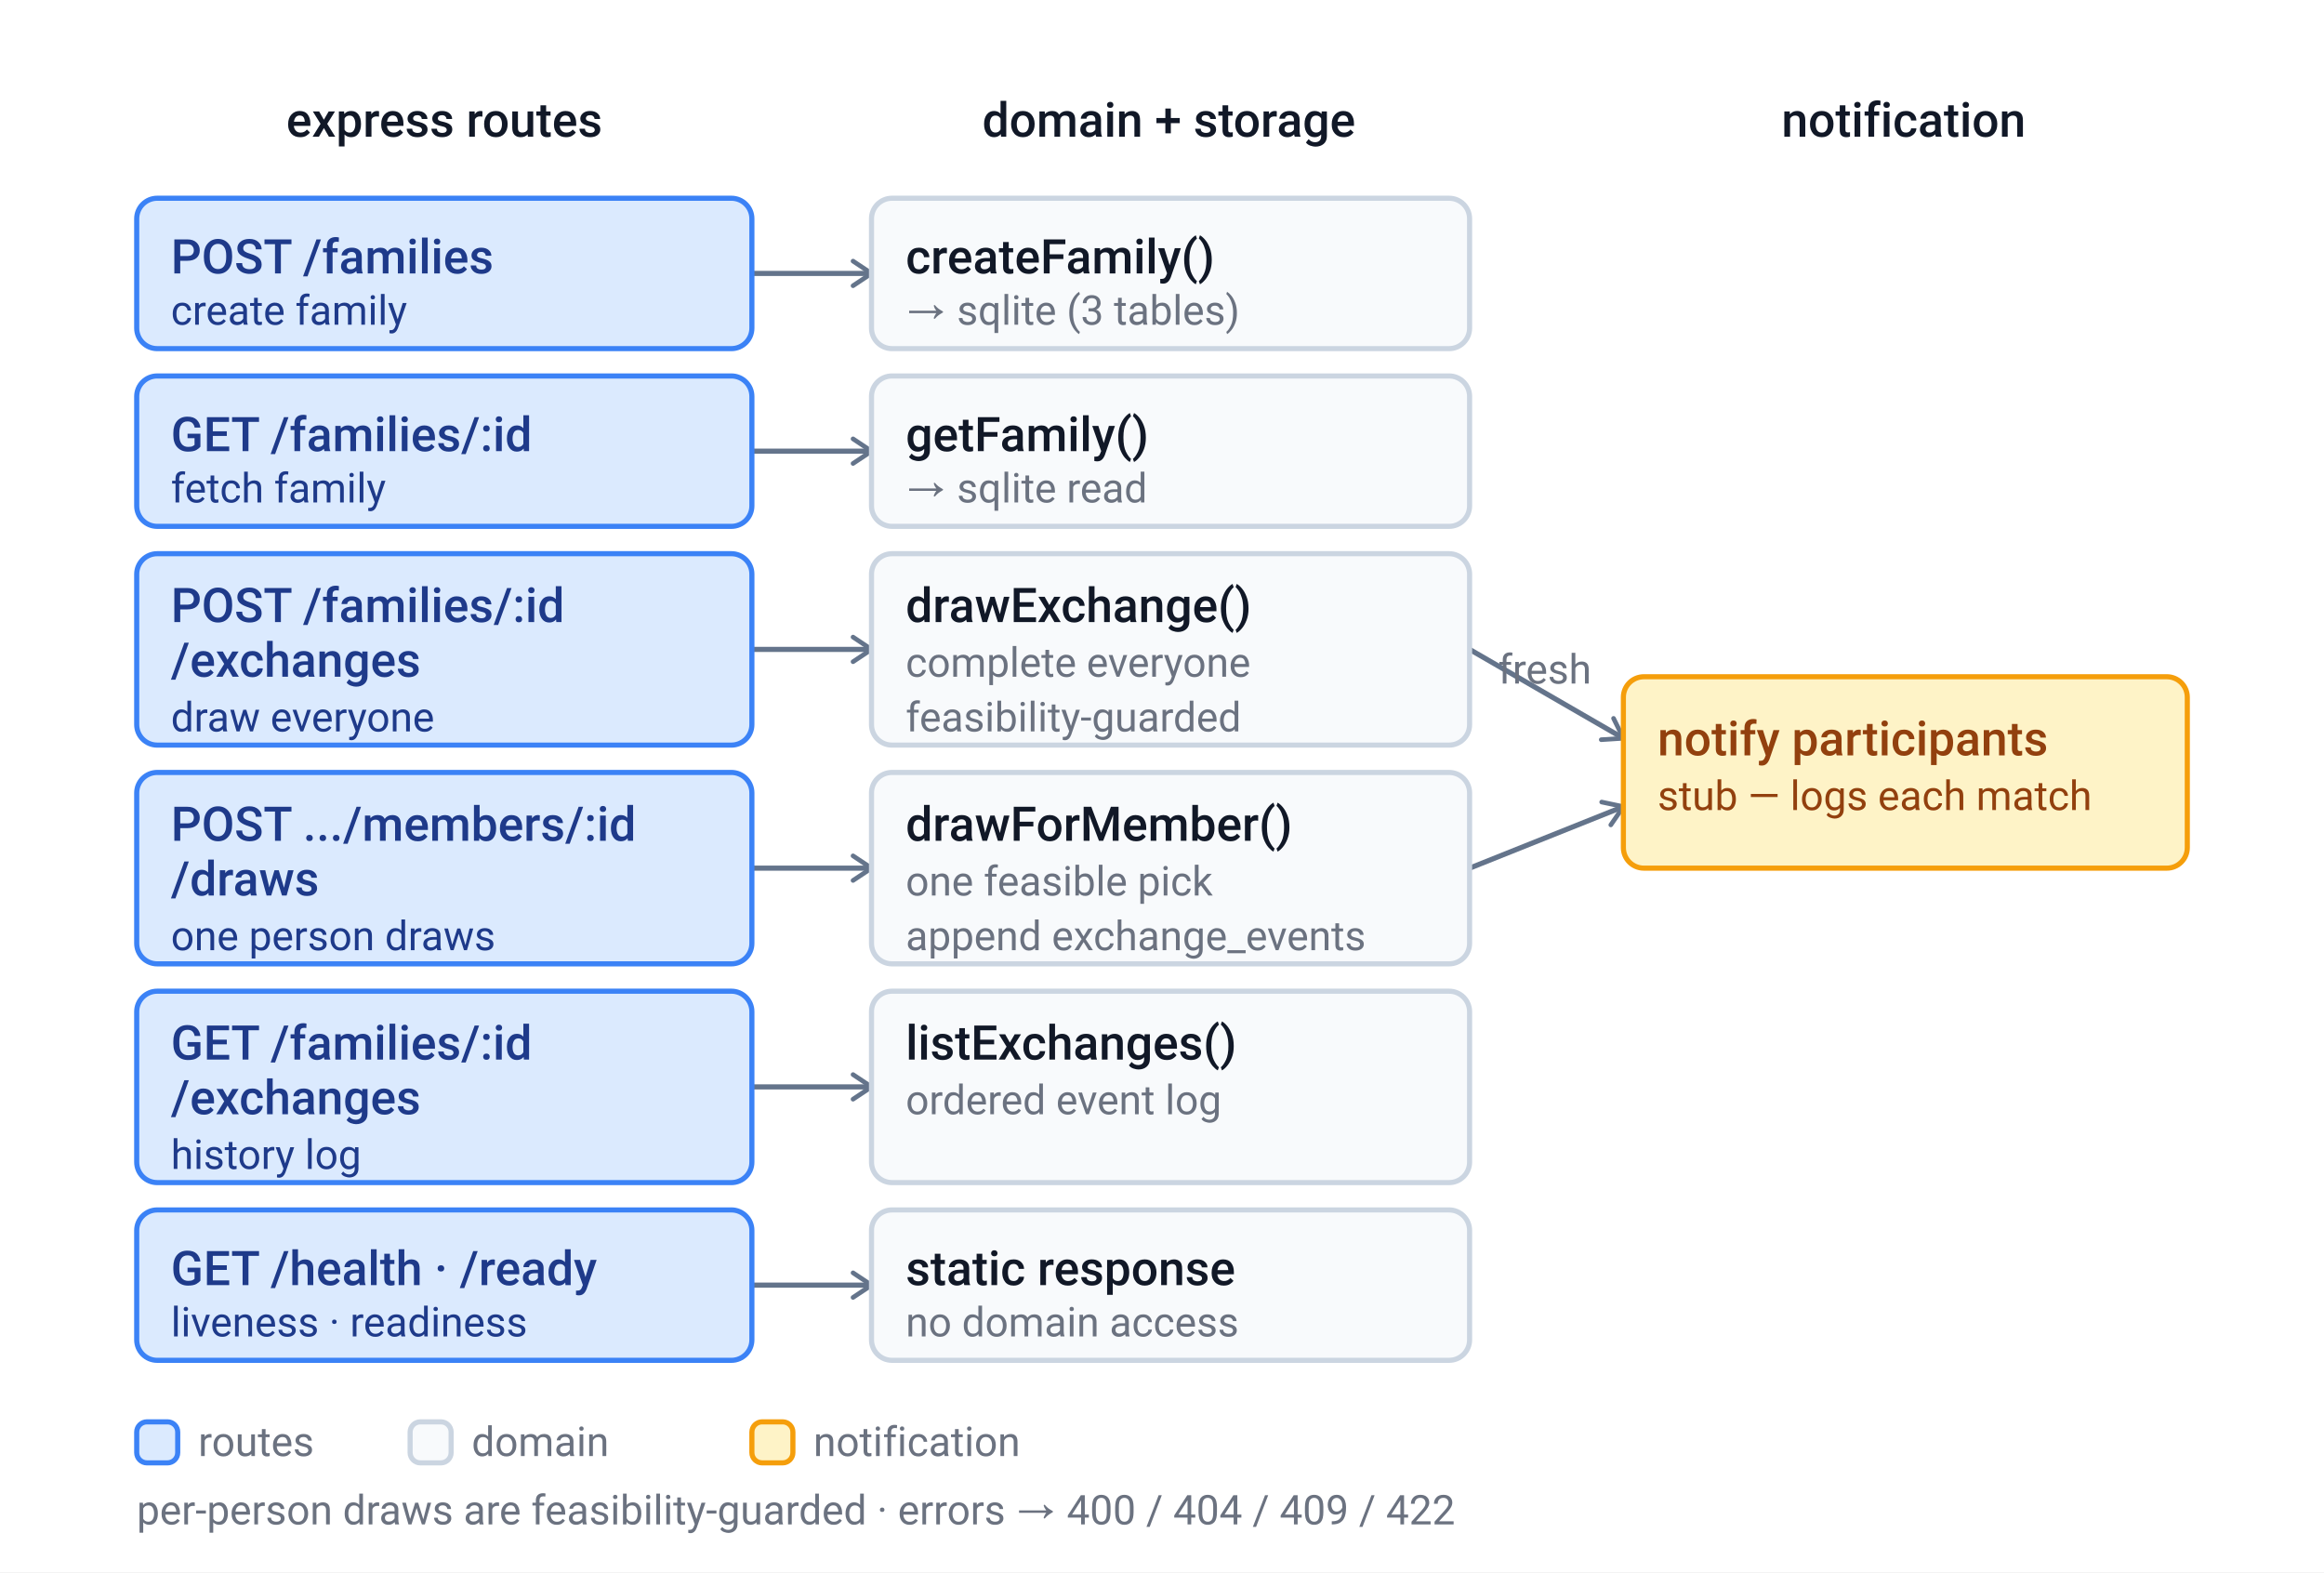
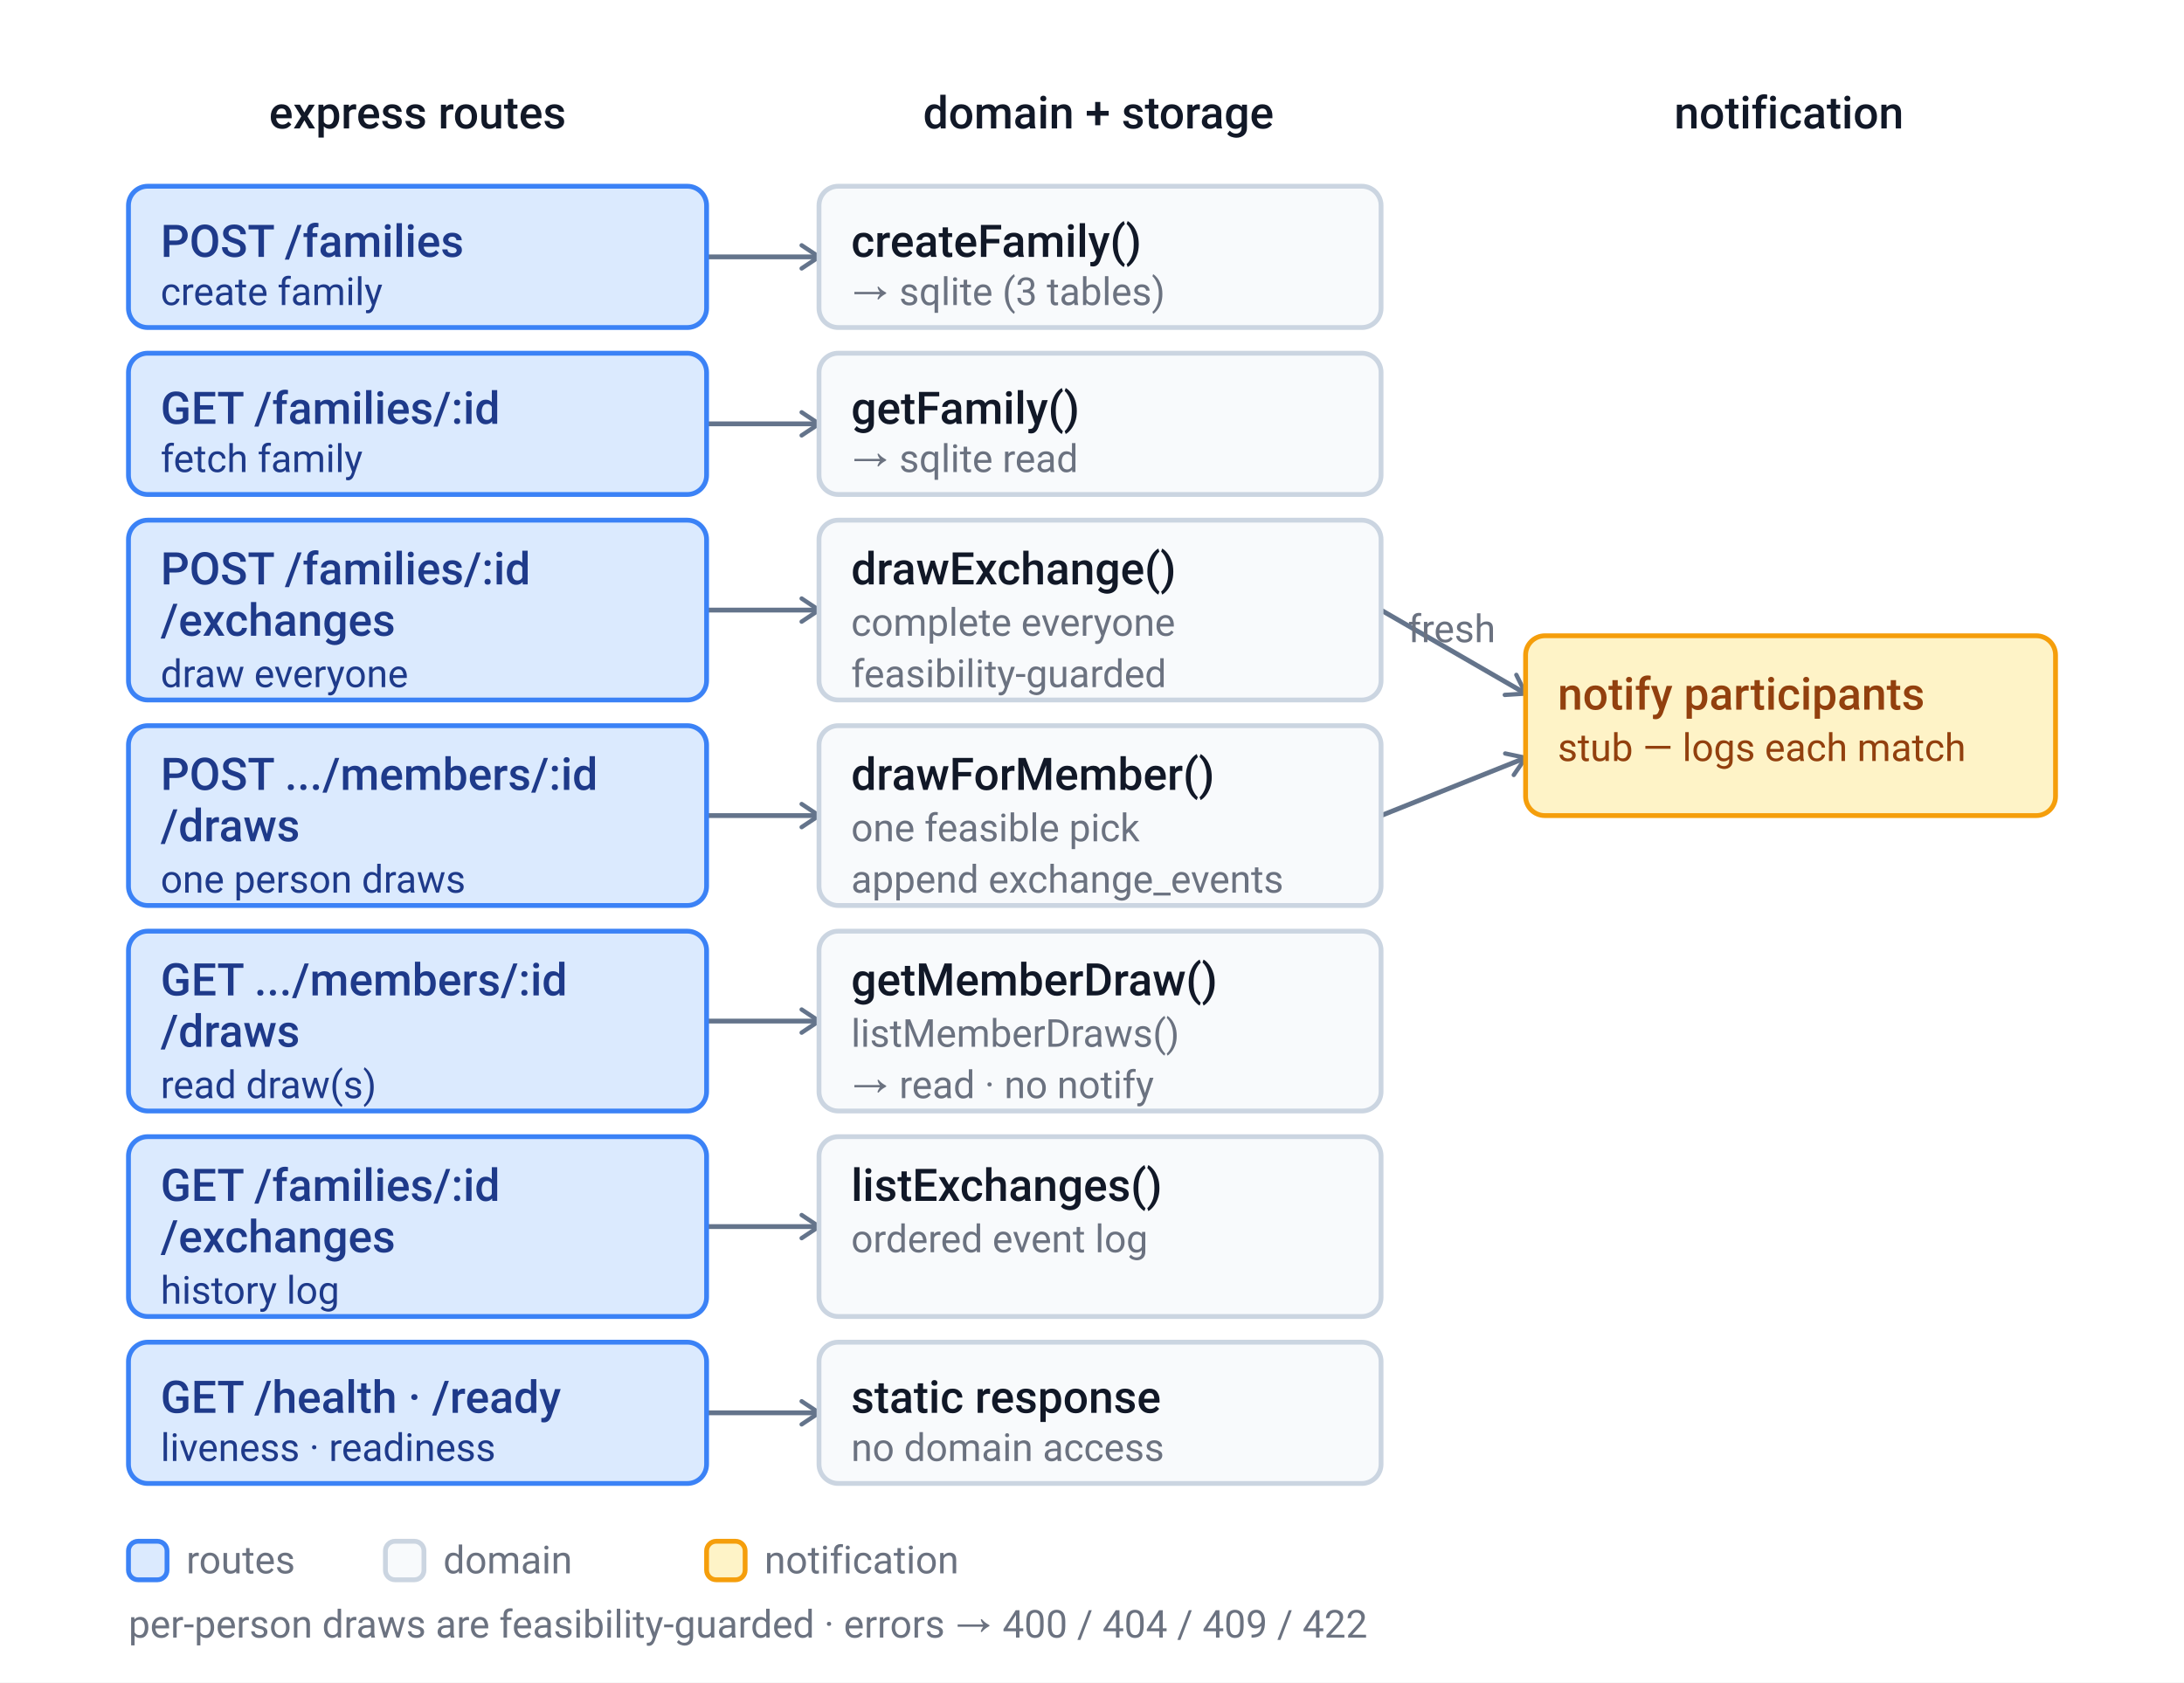
- <svg xmlns="http://www.w3.org/2000/svg" width="100%" viewBox="0 0 680 460" role="img">
+ <svg xmlns="http://www.w3.org/2000/svg" width="100%" viewBox="0 0 680 524" role="img">
  <style>
text{font-family:-apple-system,BlinkMacSystemFont,"Segoe UI",Roboto,Helvetica,Arial,sans-serif;}
/* light theme (default / fallback) */
.bg{fill:#ffffff;}
.t{font-size:14px;fill:#1f2937;}
.th{font-size:14px;font-weight:500;fill:#111827;}
.ts{font-size:12px;fill:#6b7280;}
.conn{stroke:#64748b;stroke-width:1.5;fill:none;}
.box{fill:#f8fafc;stroke:#cbd5e1;stroke-width:1.5;}
.c-blue rect{fill:#dbeafe;stroke:#3b82f6;stroke-width:1.5;}
.c-blue text{fill:#1e3a8a;}
.c-amber rect{fill:#fef3c7;stroke:#f59e0b;stroke-width:1.5;}
.c-amber text{fill:#92400e;}
/* dark theme — applied automatically when the viewer prefers dark */
@media (prefers-color-scheme: dark){
.bg{fill:#0f172a;}
.t{fill:#e2e8f0;}
.th{fill:#f1f5f9;}
.ts{fill:#94a3b8;}
.conn{stroke:#94a3b8;}
.box{fill:#1e293b;stroke:#475569;}
.c-blue rect{fill:#1e3a8a;stroke:#60a5fa;}
.c-blue text{fill:#bfdbfe;}
.c-amber rect{fill:#7c2d12;stroke:#fbbf24;}
.c-amber text{fill:#fde68a;}
}
</style>
  <defs>
    <marker id="arrow" viewBox="0 0 10 10" refX="8" refY="5" markerWidth="6" markerHeight="6" orient="auto-start-reverse">
      <path class="conn" d="M2 1L8 5L2 9" stroke-linecap="round" stroke-linejoin="round" />
    </marker>
  </defs>
-   <rect class="bg" x="0" y="0" width="680" height="460" />
+   <rect class="bg" x="0" y="0" width="680" height="524" />
  <text class="th" x="130" y="40" text-anchor="middle">express routes</text>
  <text class="th" x="342" y="40" text-anchor="middle">domain + storage</text>
  <text class="th" x="557" y="40" text-anchor="middle">notification</text>
  <line class="conn" x1="220" y1="80" x2="255" y2="80" marker-end="url(#arrow)" />
  <line class="conn" x1="220" y1="132" x2="255" y2="132" marker-end="url(#arrow)" />
  <line class="conn" x1="220" y1="190" x2="255" y2="190" marker-end="url(#arrow)" />
  <line class="conn" x1="220" y1="254" x2="255" y2="254" marker-end="url(#arrow)" />
  <line class="conn" x1="220" y1="318" x2="255" y2="318" marker-end="url(#arrow)" />
-   <line class="conn" x1="220" y1="376" x2="255" y2="376" marker-end="url(#arrow)" />
+   <line class="conn" x1="220" y1="382" x2="255" y2="382" marker-end="url(#arrow)" />
+   <line class="conn" x1="220" y1="440" x2="255" y2="440" marker-end="url(#arrow)" />
  <line class="conn" x1="430" y1="190" x2="475" y2="216" marker-end="url(#arrow)" />
  <line class="conn" x1="430" y1="254" x2="475" y2="236" marker-end="url(#arrow)" />
  <text class="ts" x="452" y="200" text-anchor="middle">fresh</text>
  <g class="c-blue">
    <rect x="40" y="58" width="180" height="44" rx="6" />
    <text class="th" x="50" y="80">POST /families</text>
    <text class="ts" x="50" y="95">create family</text>
  </g>
  <g class="c-blue">
    <rect x="40" y="110" width="180" height="44" rx="6" />
    <text class="th" x="50" y="132">GET /families/:id</text>
    <text class="ts" x="50" y="147">fetch family</text>
  </g>
  <g class="c-blue">
    <rect x="40" y="162" width="180" height="56" rx="6" />
    <text class="th" x="50" y="182">POST /families/:id</text>
    <text class="th" x="50" y="198">/exchanges</text>
    <text class="ts" x="50" y="214">draw everyone</text>
  </g>
  <g class="c-blue">
    <rect x="40" y="226" width="180" height="56" rx="6" />
    <text class="th" x="50" y="246">POST .../members/:id</text>
    <text class="th" x="50" y="262">/draws</text>
    <text class="ts" x="50" y="278">one person draws</text>
  </g>
  <g class="c-blue">
    <rect x="40" y="290" width="180" height="56" rx="6" />
-     <text class="th" x="50" y="310">GET /families/:id</text>
-     <text class="th" x="50" y="326">/exchanges</text>
-     <text class="ts" x="50" y="342">history log</text>
+     <text class="th" x="50" y="310">GET .../members/:id</text>
+     <text class="th" x="50" y="326">/draws</text>
+     <text class="ts" x="50" y="342">read draw(s)</text>
  </g>
  <g class="c-blue">
-     <rect x="40" y="354" width="180" height="44" rx="6" />
-     <text class="th" x="50" y="376">GET /health · /ready</text>
-     <text class="ts" x="50" y="391">liveness · readiness</text>
+     <rect x="40" y="354" width="180" height="56" rx="6" />
+     <text class="th" x="50" y="374">GET /families/:id</text>
+     <text class="th" x="50" y="390">/exchanges</text>
+     <text class="ts" x="50" y="406">history log</text>
+   </g>
+   <g class="c-blue">
+     <rect x="40" y="418" width="180" height="44" rx="6" />
+     <text class="th" x="50" y="440">GET /health · /ready</text>
+     <text class="ts" x="50" y="455">liveness · readiness</text>
  </g>
  <rect class="box" x="255" y="58" width="175" height="44" rx="6" />
  <text class="th" x="265" y="80">createFamily()</text>
  <text class="ts" x="265" y="95">→ sqlite (3 tables)</text>
  <rect class="box" x="255" y="110" width="175" height="44" rx="6" />
  <text class="th" x="265" y="132">getFamily()</text>
  <text class="ts" x="265" y="147">→ sqlite read</text>
  <rect class="box" x="255" y="162" width="175" height="56" rx="6" />
  <text class="th" x="265" y="182">drawExchange()</text>
  <text class="ts" x="265" y="198">complete everyone</text>
  <text class="ts" x="265" y="214">feasibility-guarded</text>
  <rect class="box" x="255" y="226" width="175" height="56" rx="6" />
  <text class="th" x="265" y="246">drawForMember()</text>
  <text class="ts" x="265" y="262">one feasible pick</text>
  <text class="ts" x="265" y="278">append exchange_events</text>
  <rect class="box" x="255" y="290" width="175" height="56" rx="6" />
-   <text class="th" x="265" y="310">listExchanges()</text>
-   <text class="ts" x="265" y="326">ordered event log</text>
-   <rect class="box" x="255" y="354" width="175" height="44" rx="6" />
-   <text class="th" x="265" y="376">static response</text>
-   <text class="ts" x="265" y="391">no domain access</text>
+   <text class="th" x="265" y="310">getMemberDraw()</text>
+   <text class="ts" x="265" y="326">listMemberDraws()</text>
+   <text class="ts" x="265" y="342">→ read · no notify</text>
+   <rect class="box" x="255" y="354" width="175" height="56" rx="6" />
+   <text class="th" x="265" y="374">listExchanges()</text>
+   <text class="ts" x="265" y="390">ordered event log</text>
+   <rect class="box" x="255" y="418" width="175" height="44" rx="6" />
+   <text class="th" x="265" y="440">static response</text>
+   <text class="ts" x="265" y="455">no domain access</text>
  <g class="c-amber">
    <rect x="475" y="198" width="165" height="56" rx="6" />
    <text class="th" x="485" y="221">notify participants</text>
    <text class="ts" x="485" y="237">stub — logs each match</text>
  </g>
  <g class="c-blue">
-     <rect x="40" y="416" width="12" height="12" rx="3" />
+     <rect x="40" y="480" width="12" height="12" rx="3" />
  </g>
-   <text class="ts" x="58" y="426">routes</text>
-   <rect class="box" x="120" y="416" width="12" height="12" rx="3" />
-   <text class="ts" x="138" y="426">domain</text>
+   <text class="ts" x="58" y="490">routes</text>
+   <rect class="box" x="120" y="480" width="12" height="12" rx="3" />
+   <text class="ts" x="138" y="490">domain</text>
  <g class="c-amber">
-     <rect x="220" y="416" width="12" height="12" rx="3" />
+     <rect x="220" y="480" width="12" height="12" rx="3" />
  </g>
-   <text class="ts" x="238" y="426">notification</text>
-   <text class="ts" x="40" y="446">per-person draws are feasibility-guarded · errors → 400 / 404 / 409 / 422</text>
+   <text class="ts" x="238" y="490">notification</text>
+   <text class="ts" x="40" y="510">per-person draws are feasibility-guarded · errors → 400 / 404 / 409 / 422</text>
</svg>
